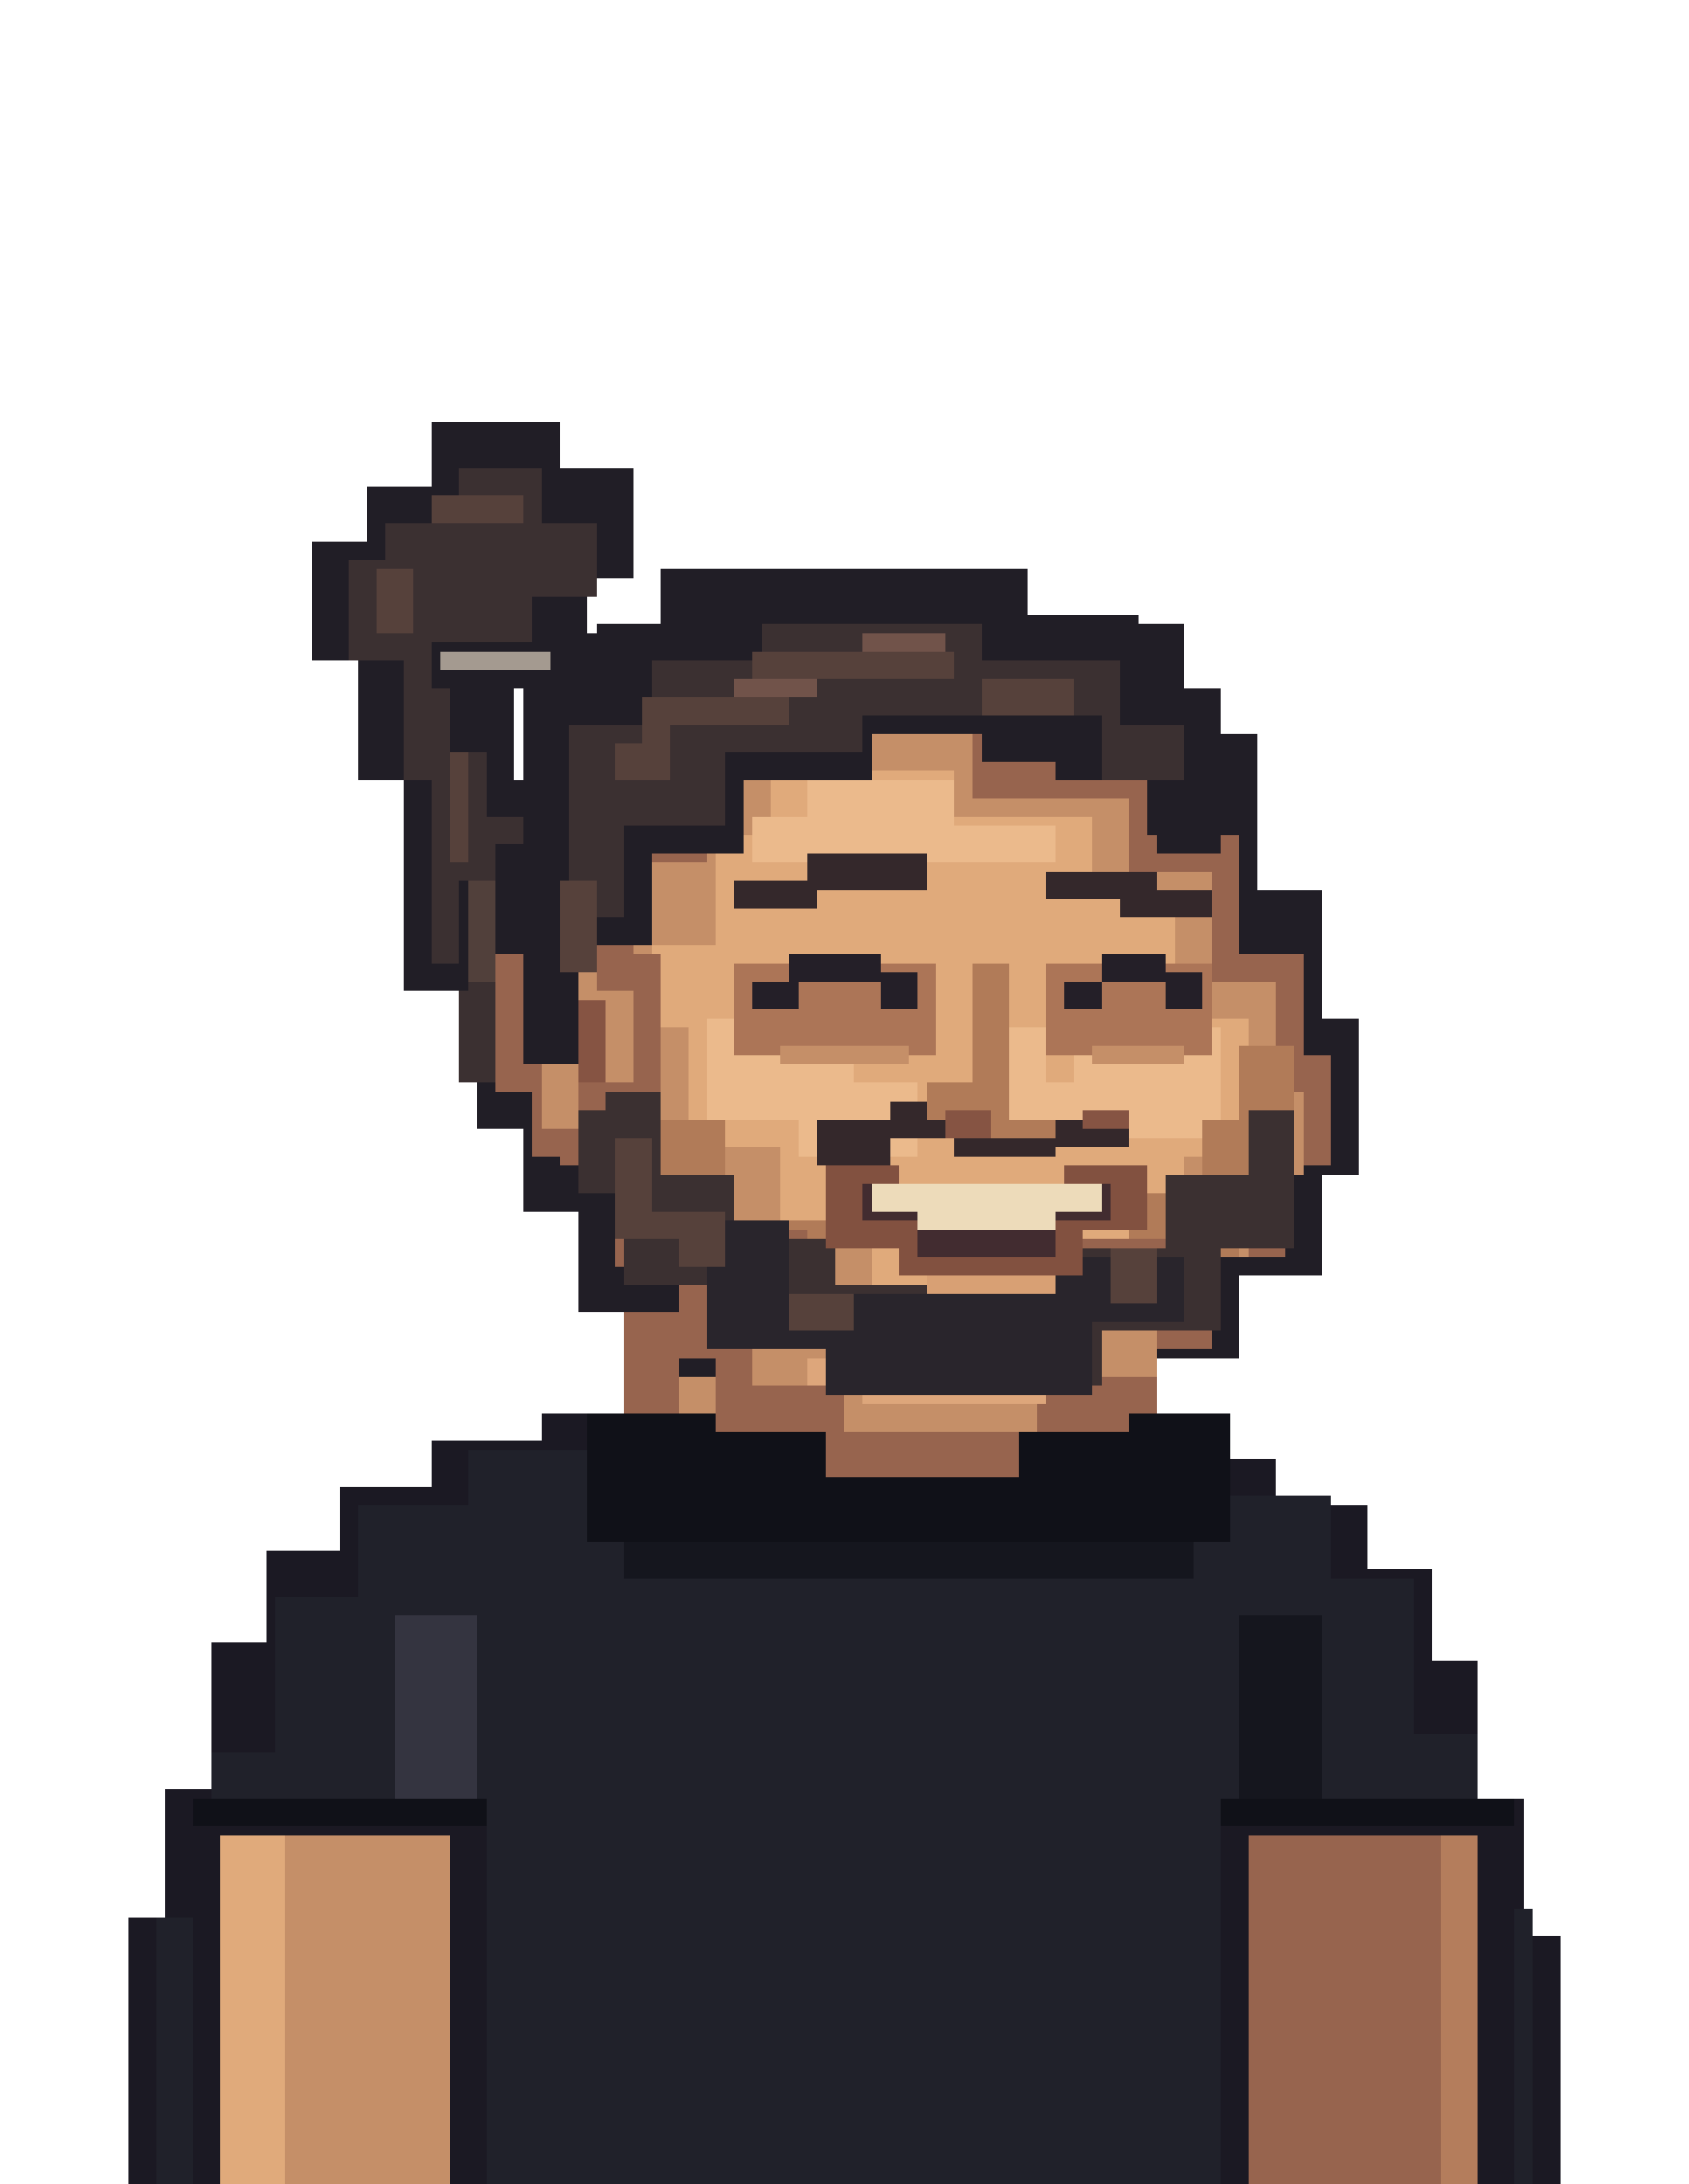
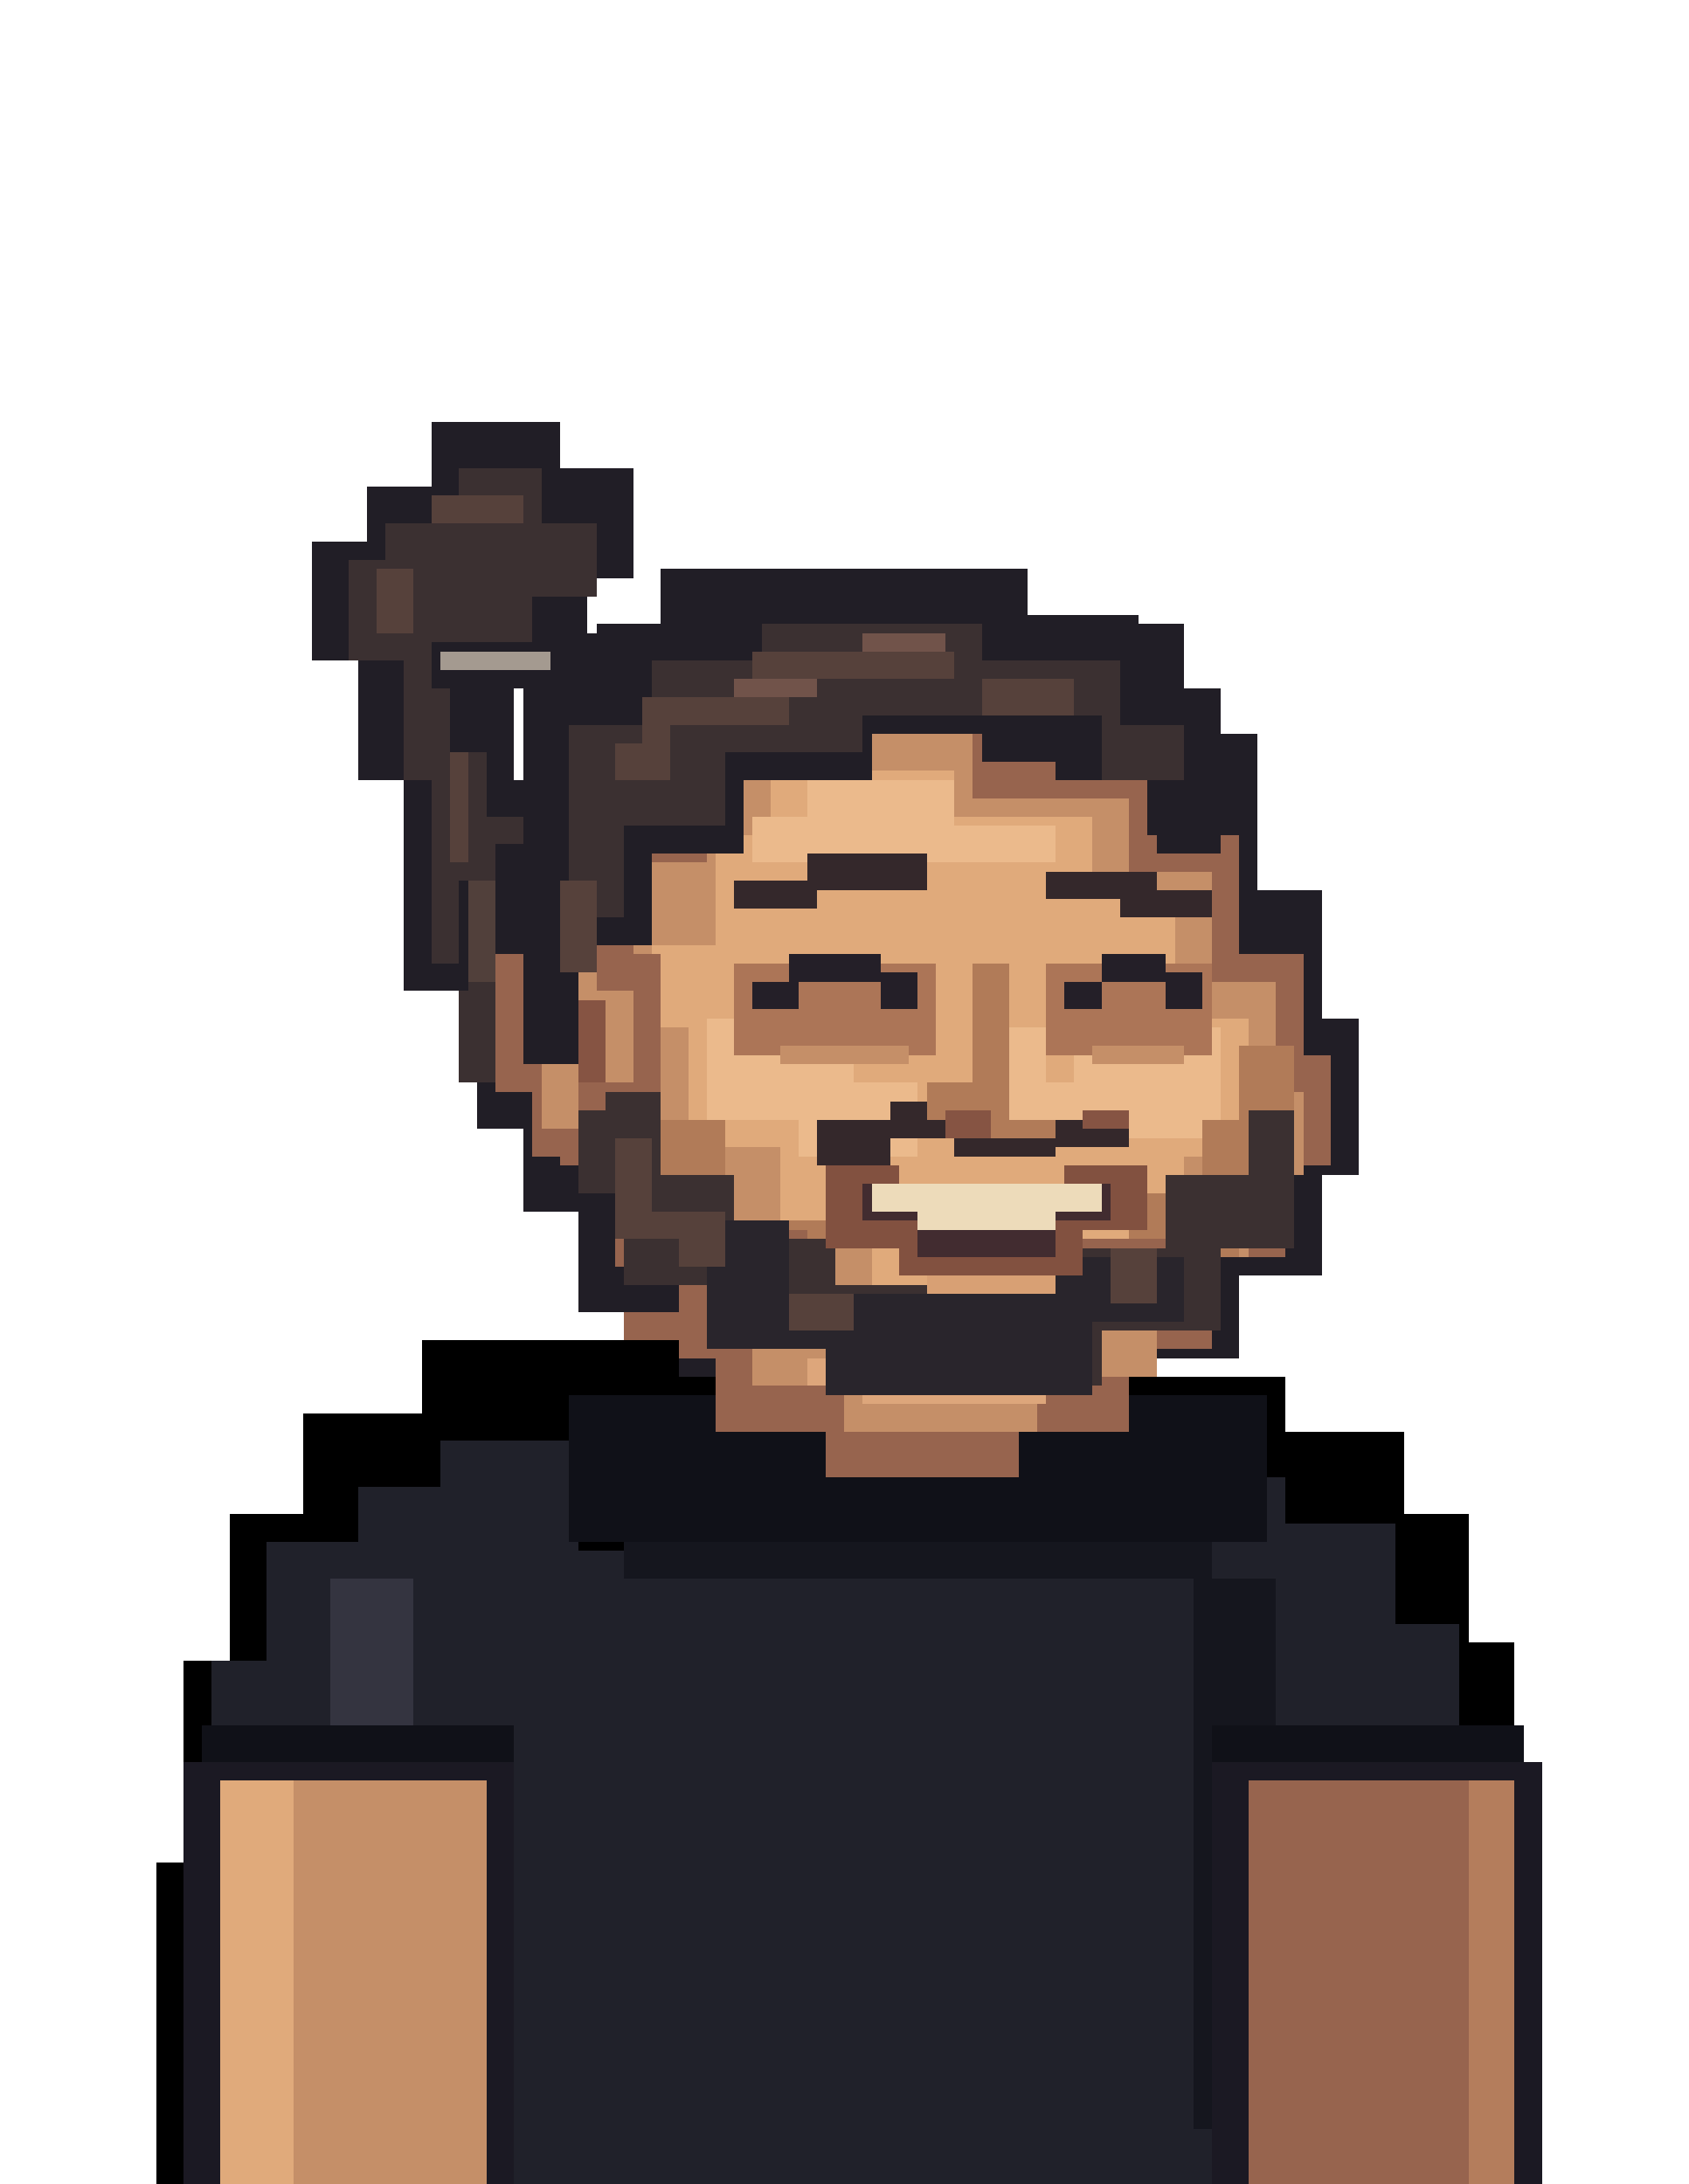
<svg xmlns="http://www.w3.org/2000/svg" width="552" height="714" viewBox="-12 -38 184 238" shape-rendering="crispEdges" data-expression="happy">
  <g id="neck" transform="translate(0 -20)">
    <path fill="#97644e" d="M56 118h58v24h7v16H49v-16h7z" />
    <path fill="#c58f68" d="M62 126h45v17h7v8H56v-8h6z" />
    <path fill="#dda67b" d="M66 134h35v10h7v3H66z" />
  </g>
-   <g id="casual-body" transform="translate(0 4)">
-     <path fill="#1b1923" d="M47 112h68v5h12v5h10v7h7v10h5v15h5v15h4v31H2v-33h4v-14h5v-16h6v-10h8v-7h10v-5h12z" />
-     <path fill="#20212a" d="M49 116h18v8h39v-8h14v5h13v9h9v17h7v19h6v34H5v-33h6v-18h7v-17h9v-10h12v-6h10z" />
-     <path fill="#20212a" d="M40 125h19v12h11v6h28v-6h13v-10h16v8h9v22h6v29h5v14H14v-30h6v-22h8v-13h12z" />
-     <path fill="#20212a" d="M39 127h13v8H39zM70 137h29v4H70zM114 126h12v9h-12zM24 144h6v18h-6z" />
-     <path fill="#20212a" d="M52 141h11v10h10v7h24v-7h10v-11h9v17h-9v43H57v-40h-5zM18 178h8v22h-8zM140 174h9v26h-9z" />
-     <path fill="#20212a" d="M67 159h31v6H67zM60 187h48v5H60zM30 163h15v5H30z" />
-     <rect x="31" y="134" width="9" height="60" fill="#343440" />
-     <rect x="123" y="134" width="9" height="60" fill="#15161e" />
-     <rect x="9" y="154" width="32" height="50" fill="#1b1923" />
-     <rect x="121" y="154" width="32" height="50" fill="#1b1923" />
-     <rect x="9" y="154" width="32" height="3" fill="#101118" />
-     <rect x="121" y="154" width="32" height="3" fill="#101118" />
-     <rect x="12" y="158" width="25" height="46" fill="#c58f68" />
-     <rect x="12" y="158" width="7" height="46" fill="#e0aa7b" />
-     <rect x="124" y="158" width="25" height="46" fill="#97644e" />
-     <rect x="145" y="158" width="4" height="46" fill="#b47d5c" />
-     <rect x="52" y="112" width="70" height="14" fill="#101118" />
-     <rect x="56" y="126" width="62" height="4" fill="#15161e" />
+   <g id="casual-body">
+     <path d="M52 108h60v4h16v6h13v9h7v14h5v19h3v40H5v-35h3v-22h5v-16h8v-11h13v-8h18z" />
+     <path fill="#20212a" d="M36 119h15v12h24v-4h17v5h22v-9h14v5h12v11h7v20h5v41H8v-35h3v-22h6v-13h10v-6h9z" />
+     <path fill="#20212a" d="M31 126h16v12h27v-5h23v6h27v-9h10v14h7v22h5v34H31v-9h-9v-20h-5v-21h5v-14h9z" />
+     <path fill="#20212a" d="M48 137h20v-3h8v5h20v4h14v14H96v7H71v-5H51v-8h-8v-8h5z" />
+     <path fill="#20212a" d="M54 138h12v3h-12zM45 144h8v7h-5v-4h-3zM72 140h20v3H72z" />
+     <path fill="#20212a" d="M21 131h8v12h-6v20h5v19h8v18H10v-34h4v-23h7zM132 139h7v22h7v39h-17v-19h-4v-16h7z" />
+     <path fill="#20212a" d="M16 143h5v21h-5zM12 170h8v16h6v14H9v-25h3zM140 170h6v30h-7v-17h-4v-10h5z" />
+     <path fill="#20212a" d="M27 135h6v20h5v17h-4v10h-6v-19h-4v-16h3zM119 145h9v17h-6v19h-6v-19h3z" />
+     <path fill="#20212a" d="M32 133h6v19h-4v-10h-2zM38 160h6v16h-4v-9h-2zM127 134h5v12h-4v-5h-1z" />
+     <path fill="#20212a" d="M48 165h15v4H49v4H37v-4h11zM90 168h24v4H93v3H71v-4h19zM45 183h30v4H55v4H37v-4h8zM107 186h19v5h-12v4H85v-4h22z" />
+     <path fill="#20212a" d="M48 174h20v3H48zM76 177h30v3H76zM51 192h29v3H51zM100 182h12v3h-12z" />
+     <path fill="#20212a" d="M33 193h7v7h-7zM120 193h9v7h-9zM80 197h29v3H80z" />
+     <rect x="24" y="134" width="9" height="60" fill="#343440" />
+     <rect x="118" y="134" width="9" height="60" fill="#15161e" />
+     <rect x="10" y="150" width="34" height="4" fill="#101118" />
+     <rect x="120" y="150" width="34" height="4" fill="#101118" />
+     <rect x="8" y="154" width="36" height="48" fill="#1b1923" />
+     <rect x="120" y="154" width="36" height="48" fill="#1b1923" />
+     <rect x="12" y="156" width="29" height="46" fill="#c58f68" />
+     <rect x="12" y="156" width="8" height="46" fill="#e0aa7b" />
+     <rect x="124" y="156" width="29" height="46" fill="#97644e" />
+     <rect x="148" y="156" width="5" height="46" fill="#b47d5c" />
+     <rect x="50" y="114" width="76" height="16" fill="#101118" />
+     <rect x="56" y="130" width="64" height="4" fill="#15161e" />
  </g>
  <g id="hair-back" transform="translate(0 -38)">
    <path fill="#211e26" d="M45 69h15v-7h40v6h17v12h8v27h-7v16h-9v7H51v-7H40v-17h-5V85h10z" />
    <path fill="#3b3031" d="M39 89h7v15h-4v14h-4v-14h-3V96h4zM111 82h7v23h-5v15h-6v-9h4z" />
    <path fill="#51403b" d="M39 96h3v11h-3z" />
  </g>
  <g id="ponytail" transform="translate(0 -38)">
    <path fill="#211e26" d="M28 53h7v-7h14v5h8v12h-5v10h-8v16h-5v19h-7V85h-5V72h-5V59h6z" />
    <path fill="#3b3031" d="M30 57h8v-6h9v6h6v8h-7v8h-9v12h-5V72h-6V61h4zM35 82h6v14h-3v9h-3z" />
    <path fill="#56413b" d="M35 54h10v3H35zM29 62h4v7h-4zM37 82h2v12h-2z" />
    <path fill="#211e26" d="M35 70h14v5H35z" />
    <path fill="#a49a90" d="M36 71h12v2H36z" />
  </g>
  <g id="head" transform="translate(0 -38)">
    <path fill="#211e26" d="M57 73h40v4h17v8h11v12h7v14h4v17h-4v11h-9v9h-14v6H76v-4H62v-7H51v-11h-6v-14h-3V99h6V85h9z" />
    <path fill="#97644e" d="M60 78h35v5h18v8h10v13h7v11h3v12h-5v10h-9v8h-13v5H78v-5H65v-7H55v-11h-6v-13h-3v-13h6V89h8z" />
    <path fill="#c58f68" d="M65 80h29v7h17v8h9v12h7v12h3v9h-6v9h-12v8H80v-5H68v-9H58v-12h-6v-15h5V94h8z" />
    <path fill="#e0aa7b" d="M72 84h20v5h15v8h9v14h8v15h-7v9h-13v5H83v-5H73v-10H63v-13h-4v-9h7V91h6z" />
    <path fill="#ebba8c" d="M76 85h16v5h11v4H70v-5h6zM65 111h16v7h7v8H75v-4H65zM105 112h16v12h-16z" />
    <path fill="#b17b58" d="M52 109h7v13h8v11h12v8H68v-6H58v-10h-6zM123 114h6v14h-6v9h-12v7h-11v-5h11v-9h8v-8h4z" />
  </g>
  <g id="double-chin" transform="translate(0 -38)">
    <path fill="#97644e" d="M62 134h14v8h28v-7h16v12h-9v9H99v5H78v-5H66v-8h-4z" />
    <path fill="#c58f68" d="M67 139h9v8h28v-6h10v9h-13v6H80v-5H70v-6h-3z" />
    <path fill="#dda67b" d="M76 148h26v5H82v-2h-6z" />
    <path fill="#ad7658" d="M72 143h7v3h23v-3h6v6H79v-2h-7z" />
  </g>
  <g id="ears" transform="translate(0 -38)">
    <path fill="#97644e" d="M46 99h9v5h5v16h-5v6h-9v-7h-4v-15h4z" />
    <path fill="#c58f68" d="M47 103h6v5h4v10h-6v5h-4z" />
    <path fill="#e0aa7b" d="M47 104h3v7h-3z" />
    <path fill="#865443" d="M51 109h3v9h-3z" />
  </g>
  <g id="hair-front" transform="translate(0 -38)">
    <path fill="#211e26" d="M45 90V76h8v-8h14v-5h30v4h15v8h9v18h-7v-8h-11v-5H83v5H69v8H59v10h-8v13h-6v-14h-3V92h3z" />
    <path fill="#3b3031" d="M50 79h9v-7h12v-4h24v4h15v7h7v6h-9v-7H82v4H67v8H56v10h-6z" />
    <path fill="#56413b" d="M58 76h12v-5h22v3H74v5H61v6h-6v-4h3zM95 74h10v4H95zM49 96h4v10h-4z" />
    <path fill="#71534a" d="M68 74h9v2h-9zM82 69h9v2h-9z" />
  </g>
  <g id="facial-hair" transform="translate(0 -38)">
    <path fill="#3b3031" d="M54 119h6v9h8v7h11v5h24v-4h12v-8h9v-7h5v15h-8v9h-13v6H78v-4H65v-7H56v-10h-5v-9h3z" />
    <path fill="#29252c" d="M65 133h9v8h29v-4h14v7h-10v8H78v-5H65z" />
    <path fill="#56413b" d="M55 124h4v8h8v6h-5v-3h-7zM74 141h7v4h-7zM109 136h5v6h-5z" />
    <path fill="#34282b" d="M77 122h8v-2h9v2h8v-1h9v4h-8v1H92v-2h-7v3h-8z" />
  </g>
  <g id="expression-brows" transform="translate(0 -38)">
    <path fill="#34282b" d="M68 96h8v-3h13v4H77v2h-9zM102 95h12v2h6v3h-10v-2h-8z" />
  </g>
  <g id="expression-eyes" transform="translate(0 -38)">
    <path fill="#ac7557" d="M68 105h22v10H68zM102 105h18v10h-18z" />
    <path fill="#241f28" d="M70 107h4v-3h10v2h4v4h-4v-3h-9v3h-5zM104 107h4v-3h7v2h4v4h-4v-3h-7v3h-4z" />
    <path fill="#c58f68" d="M73 114h14v2H73zM107 114h10v2h-10z" />
  </g>
  <g id="nose" transform="translate(0 -38)">
    <path fill="#b17b58" d="M94 105h4v13h5v6h-9v-2h-5v-4h5z" />
    <path fill="#ebba8c" d="M98 112h4v6h7v4H98z" />
    <path fill="#865443" d="M91 121h5v3h-5zM106 121h5v2h-5z" />
  </g>
  <g id="expression-mouth" transform="translate(0 -38)">
    <path fill="#825140" d="M78 127h8v2h18v-2h9v7h-7v5H86v-3h-8z" />
    <path fill="#422c30" d="M82 129h27v4h-6v4H88v-4h-6z" />
    <path fill="#eddbba" d="M83 129h25v3h-5v2H88v-2h-5z" />
    <path fill="#d8a074" d="M89 139h14v2H89z" />
  </g>
</svg>
